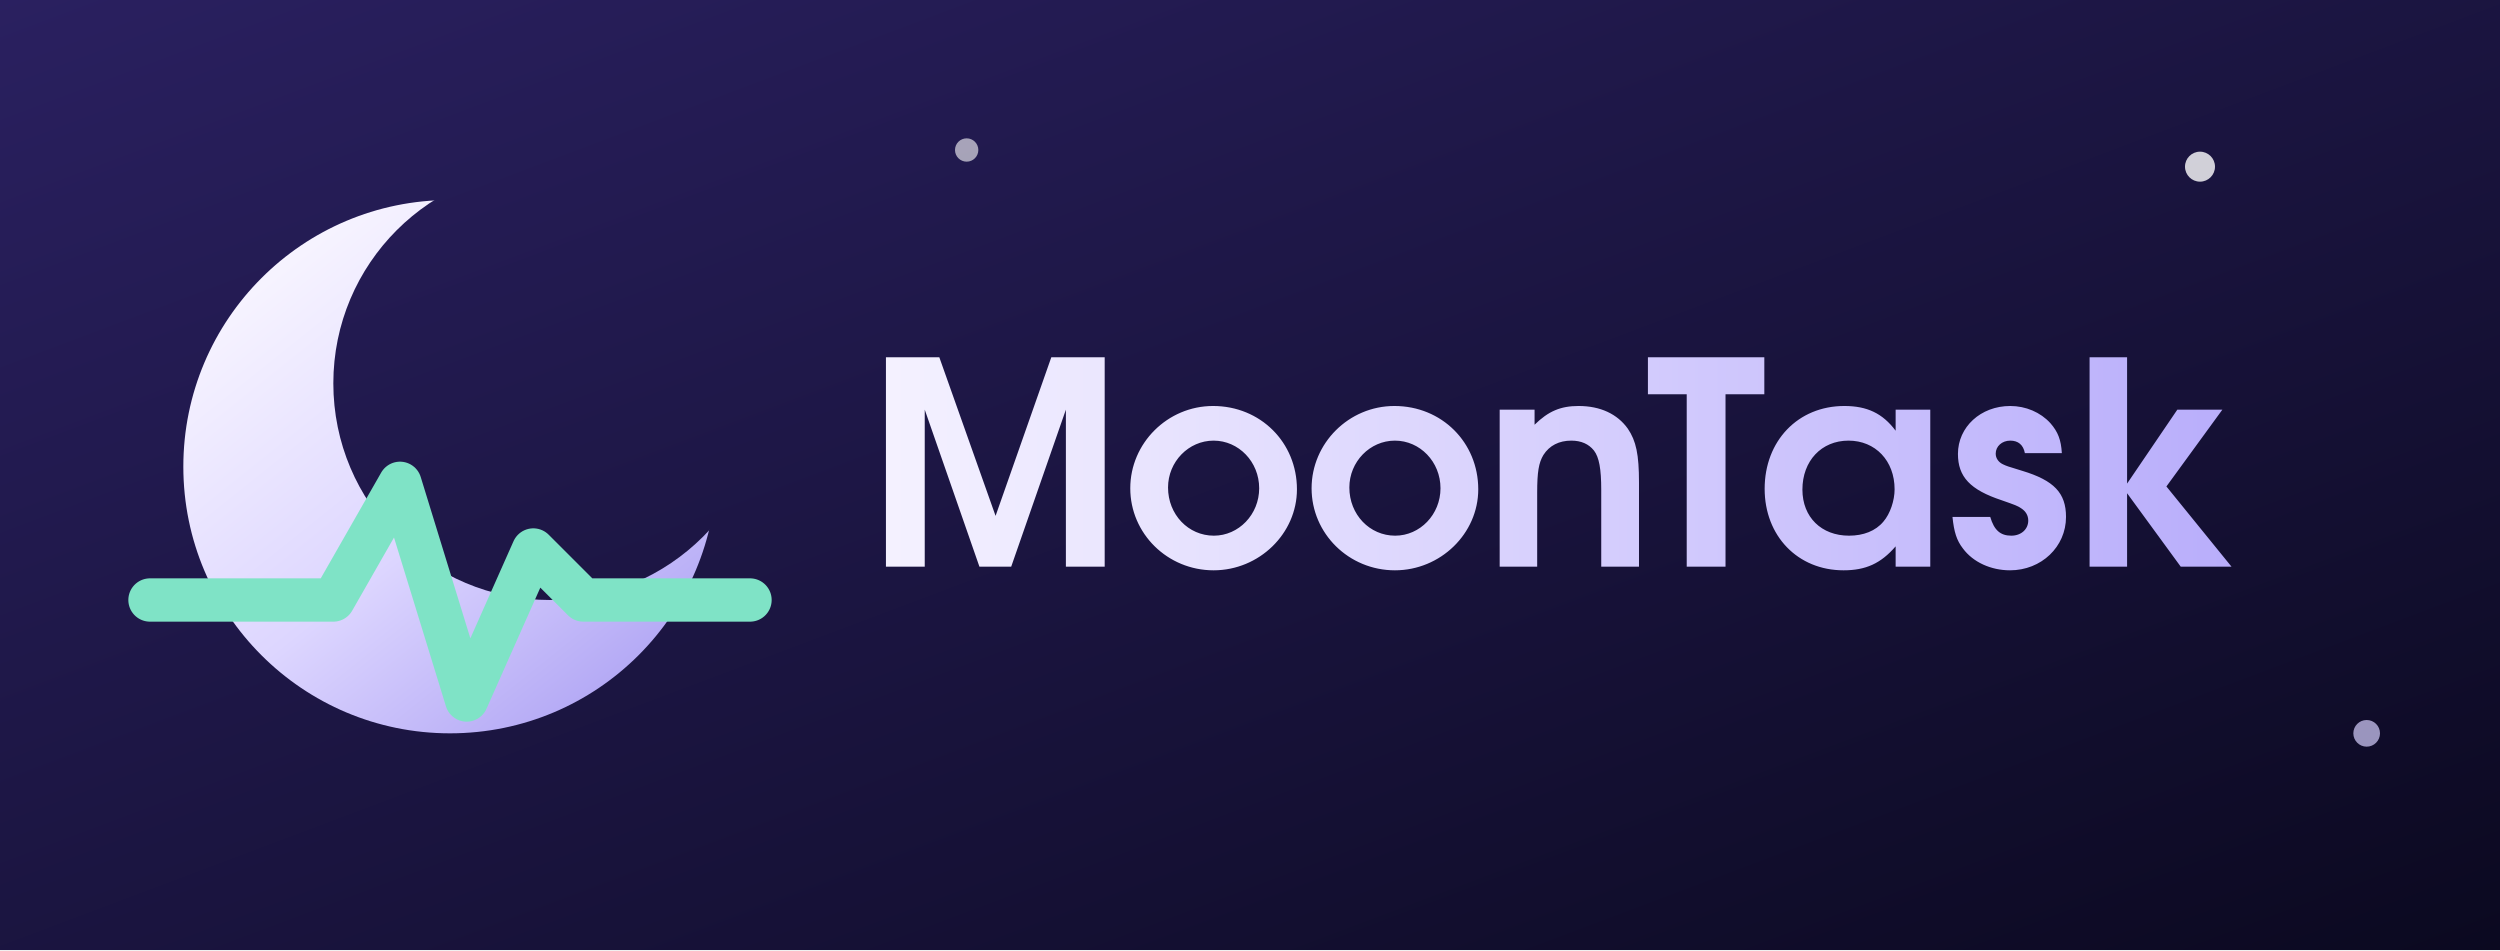
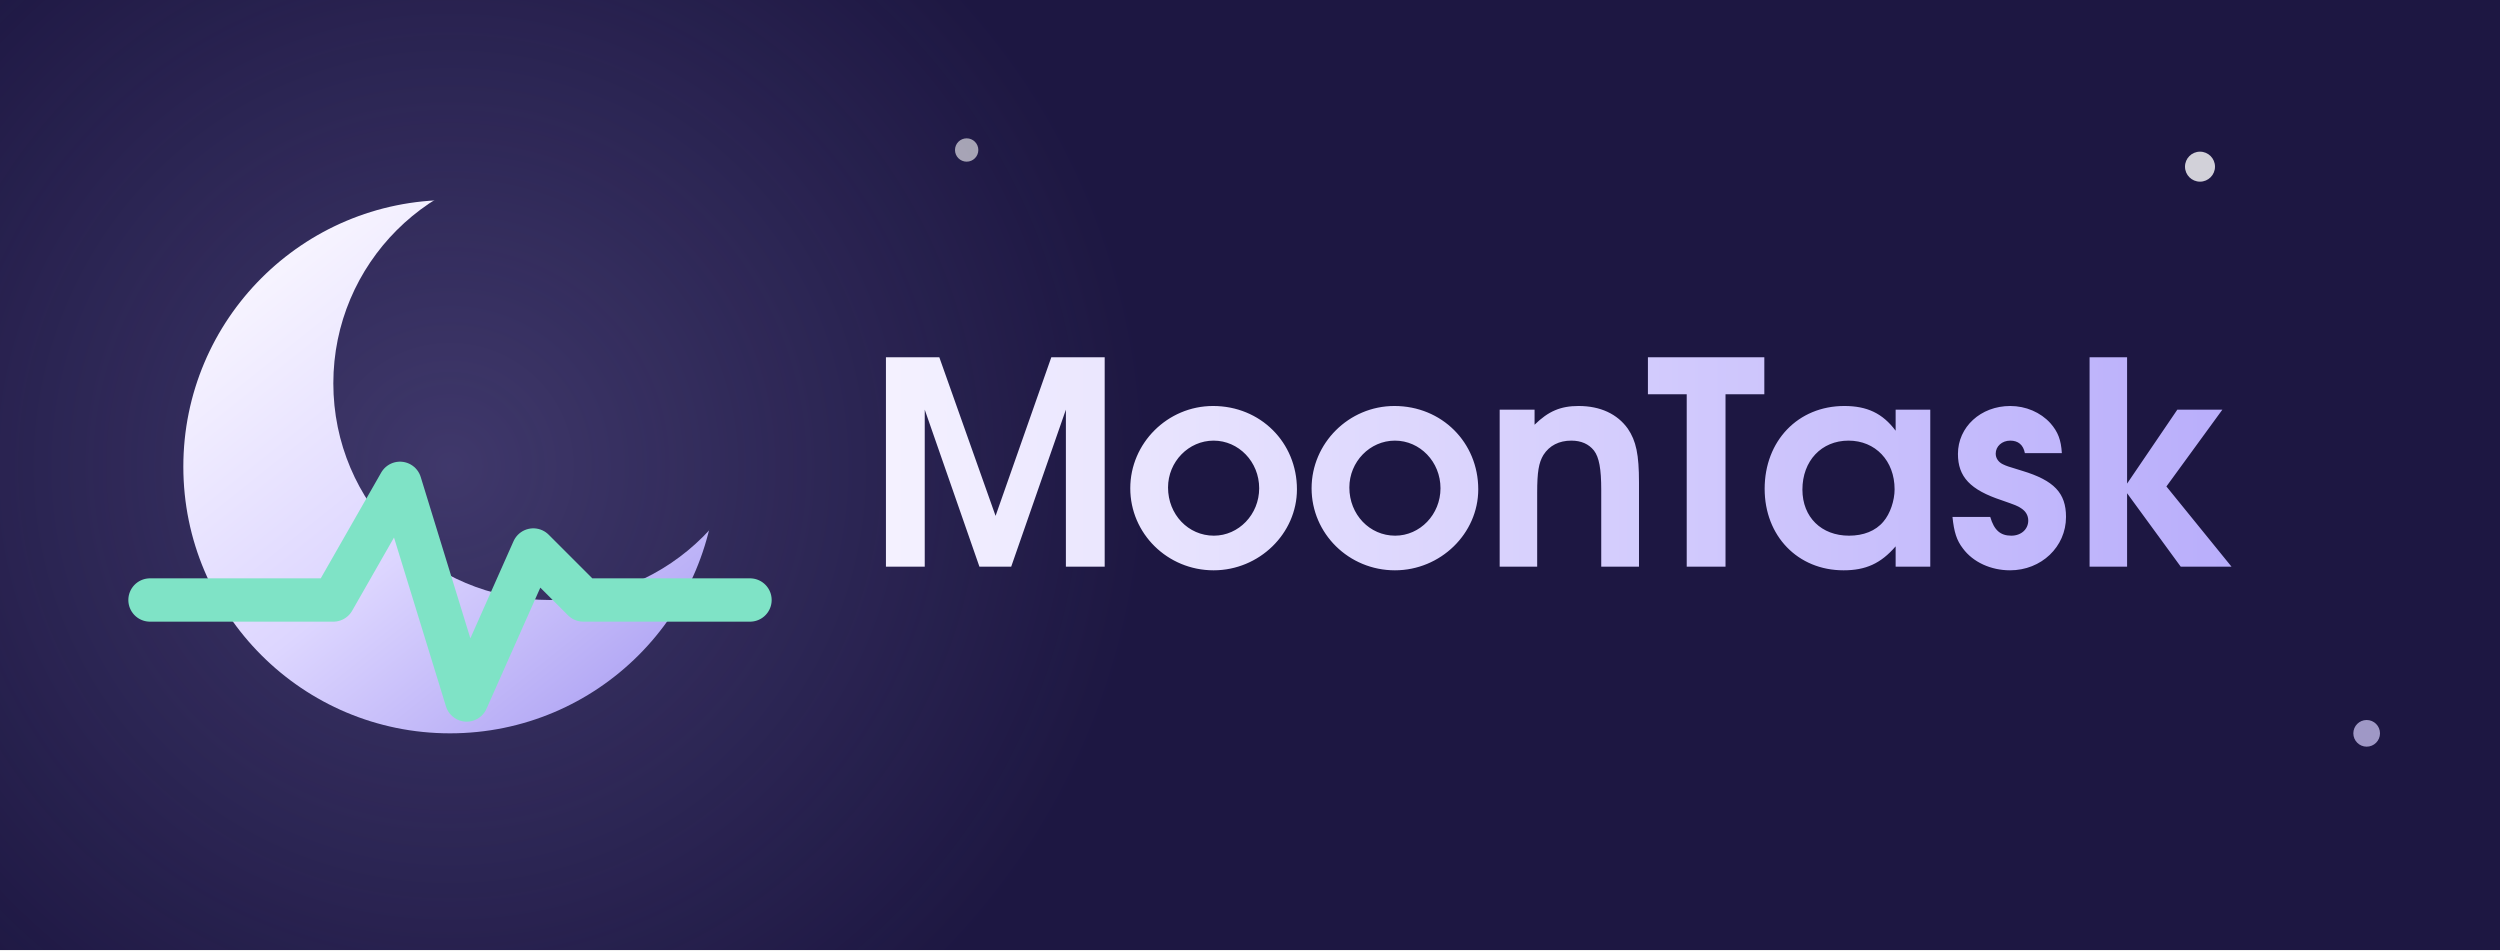
<svg xmlns="http://www.w3.org/2000/svg" width="150" height="57" viewBox="0 0 150 57">
  <defs>
-     <linearGradient id="bg" x1="0" y1="0" x2="1" y2="1">
-       <stop offset="0" stop-color="#2a2060" />
-       <stop offset="1" stop-color="#0b0920" />
-     </linearGradient>
+     <radialGradient id="glow" cx="27" cy="28" r="42" gradientUnits="userSpaceOnUse">
+       <stop offset="0" stop-color="#b9aefb" stop-opacity="0.22" />
+       <stop offset="1" stop-color="#b9aefb" stop-opacity="0" />
+     </radialGradient>
    <linearGradient id="moon" x1="0.1" y1="0" x2="0.9" y2="1">
      <stop offset="0" stop-color="#fdfbff" />
      <stop offset="0.55" stop-color="#ddd6ff" />
      <stop offset="1" stop-color="#a89cf2" />
    </linearGradient>
    <linearGradient id="word" x1="0" y1="0" x2="1" y2="0">
      <stop offset="0" stop-color="#f4f1ff" />
      <stop offset="1" stop-color="#b9aefb" />
    </linearGradient>
    <mask id="crescent">
      <rect width="150" height="57" fill="#fff" />
      <circle cx="33" cy="23" r="13" fill="#000" />
    </mask>
  </defs>
-   <rect width="150" height="57" fill="url(#bg)" />
+   <rect width="150" height="57" fill="#1d1742" />
+   <rect width="150" height="57" fill="url(#glow)" />
  <circle cx="132" cy="10" r="0.9" fill="#fff" opacity="0.8" />
  <circle cx="142" cy="44" r="0.8" fill="#d6cffd" opacity="0.7" />
  <circle cx="58" cy="9" r="0.7" fill="#fff" opacity="0.6" />
  <circle cx="27" cy="28" r="16" fill="url(#moon)" mask="url(#crescent)" />
  <path d="M9 36 H20 L24 29 L28 42 L32 33 L35 36 H45" fill="none" stroke="#7fe3c6" stroke-width="2.6" stroke-linecap="round" stroke-linejoin="round" />
  <text x="52" y="34" font-family="URW Gothic" font-weight="600" font-size="17" fill="url(#word)">MoonTask</text>
</svg>
